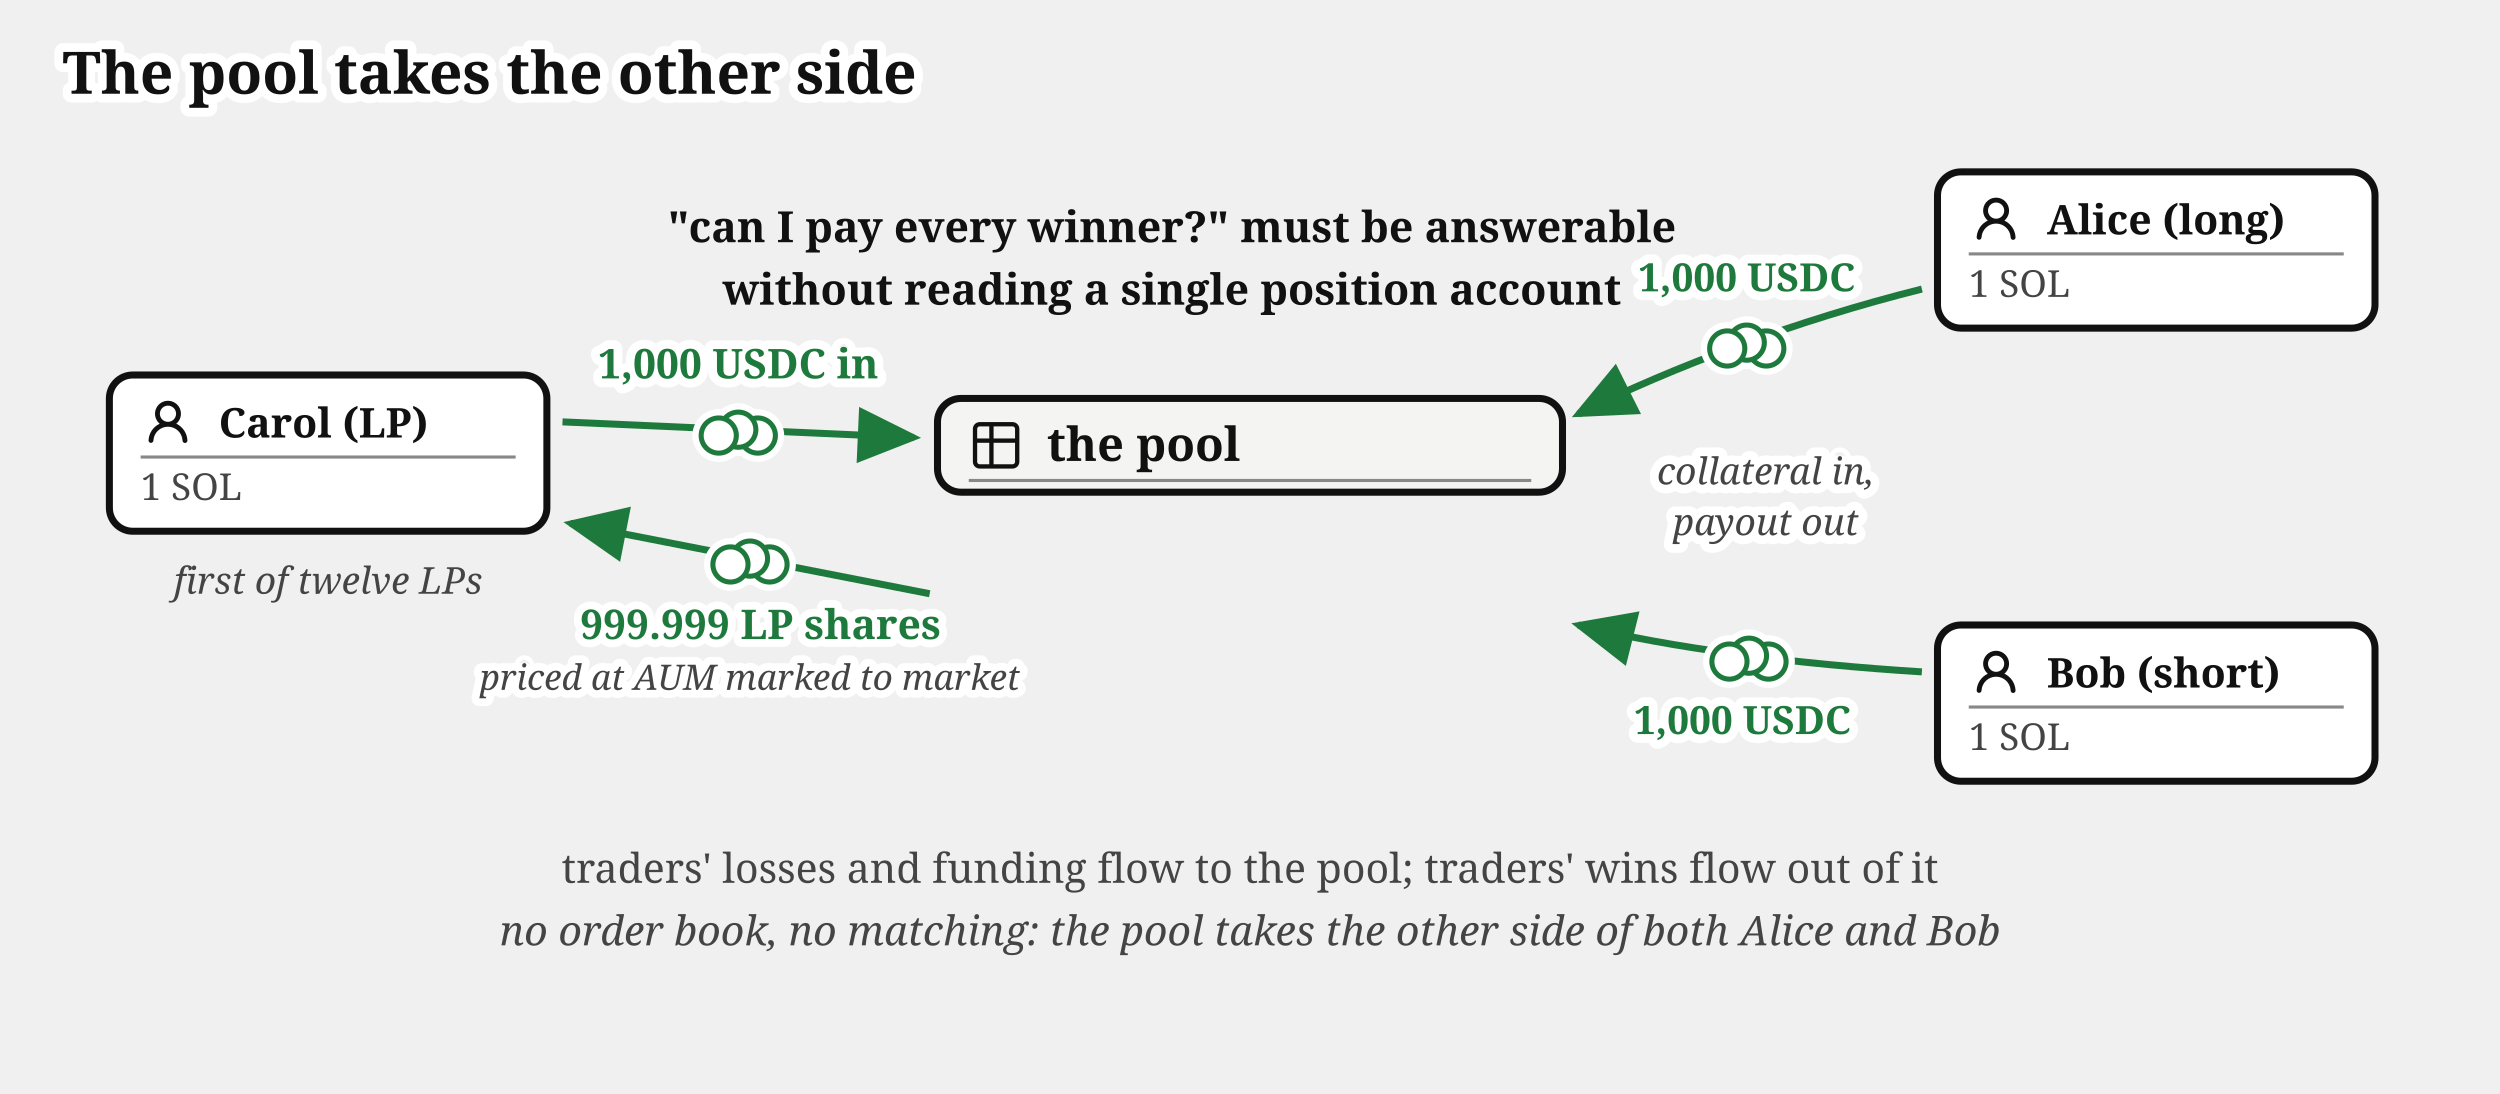
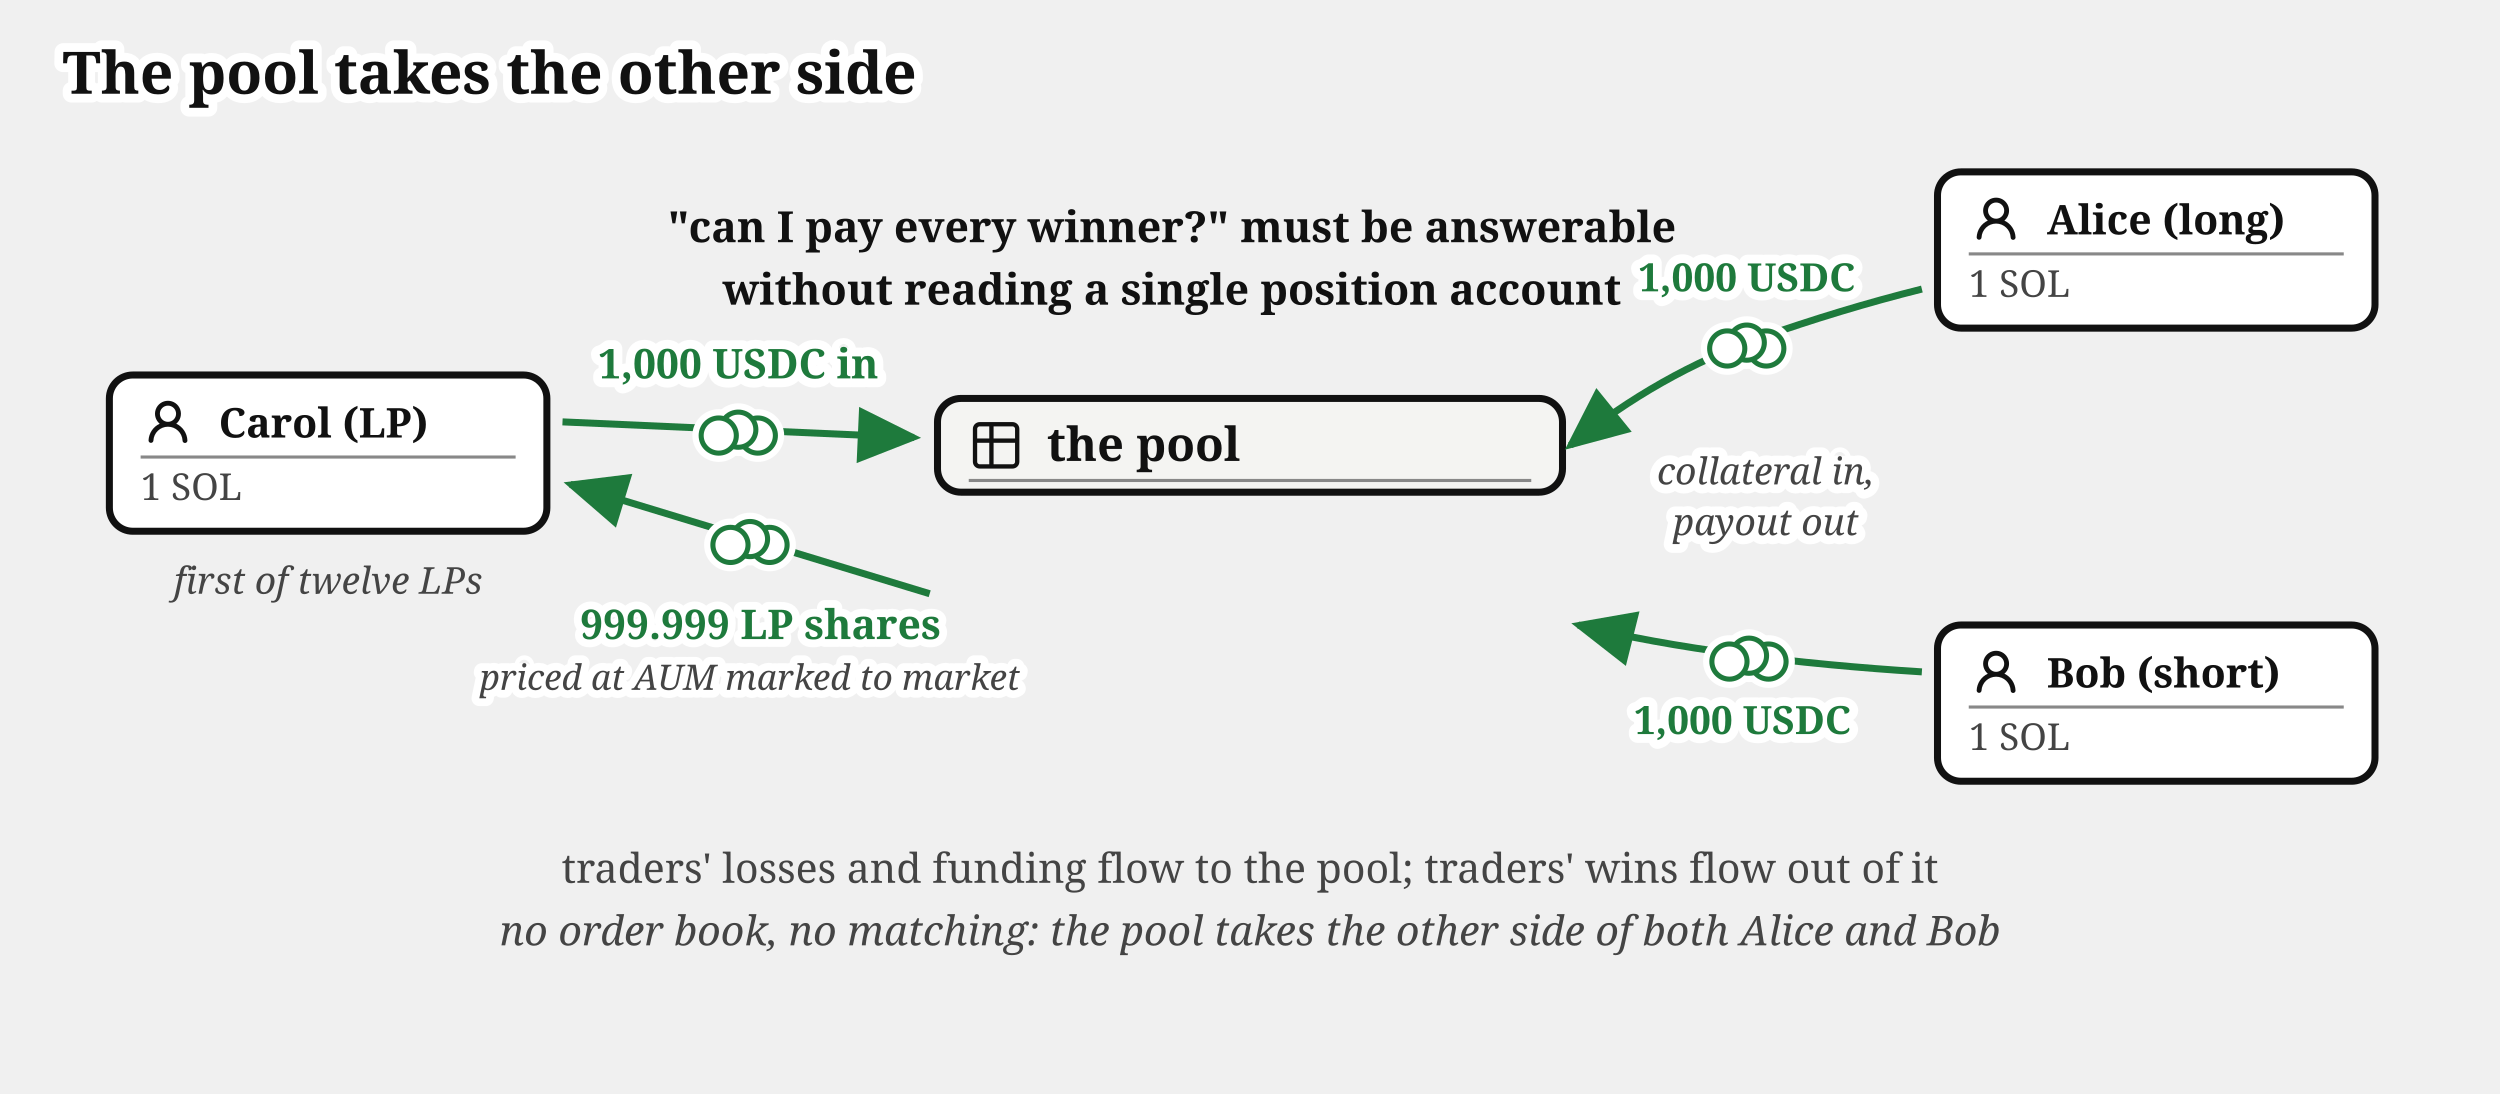
<svg xmlns="http://www.w3.org/2000/svg" viewBox="0 0 640 280" font-family="Gelasio, Georgia, serif" fill="#111">
  <text stroke="#fff" stroke-width="4.5" paint-order="stroke" stroke-linejoin="round" x="16" y="24" font-size="15" font-weight="bold">The pool takes the other side</text>
  <defs>
    <marker id="perps-cp-arr" markerWidth="9" markerHeight="8" refX="8" refY="4" orient="auto">
      <path d="M0,0 L9,4 L0,8 z" fill="#1e7a3c" />
    </marker>
  </defs>
  <text x="300" y="62" font-size="11" font-weight="bold" text-anchor="middle">"can I pay every winner?" must be answerable</text>
  <text x="300" y="78" font-size="11" font-weight="bold" text-anchor="middle">without reading a single position account</text>
  <rect x="240" y="102" width="160" height="24" rx="6" fill="#f4f4f2" stroke="#111" stroke-width="1.8" />
  <g transform="translate(248,107)">
    <g transform="translate(-0.195,-0.195) scale(0.6)" fill="none" stroke="#111" stroke-linecap="round" stroke-linejoin="round" stroke-width="1.843">
      <path d="M3 5a2 2 0 0 1 2-2h14a2 2 0 0 1 2 2v14a2 2 0 0 1-2 2H5a2 2 0 0 1-2-2zm0 5h18M10 3v18" />
    </g>
  </g>
  <text x="268" y="118" font-size="12" font-weight="bold">the pool</text>
  <line x1="248" y1="123" x2="392" y2="123" stroke="#888" stroke-width="0.8" />
  <rect x="28" y="96" width="112" height="40" rx="6" fill="#fff" stroke="#111" stroke-width="1.8" />
  <g transform="translate(36,101)">
    <g transform="translate(0.36,0.767) scale(0.8301)" fill="#111">
      <path d="M10.561 8.073a6 6 0 0 1 3.432 5.142a.75.75 0 1 1-1.498.07a4.5 4.5 0 0 0-8.99 0a.75.75 0 0 1-1.498-.07a6 6 0 0 1 3.431-5.142a3.999 3.999 0 1 1 5.123 0M10.5 5a2.5 2.5 0 1 0-5 0a2.5 2.5 0 0 0 5 0" />
    </g>
  </g>
  <text x="56" y="112" font-size="10.5" font-weight="bold">Carol (LP)</text>
  <line x1="36" y1="117" x2="132" y2="117" stroke="#888" stroke-width="0.8" />
  <text x="36" y="128" font-size="9.5" fill="#444">1 SOL</text>
  <text x="84" y="152" font-size="9.5" fill="#444" font-style="italic" text-anchor="middle">first of twelve LPs</text>
  <path d="M 144,108 L 234,112" stroke="#1e7a3c" stroke-width="1.8" marker-end="url(#perps-cp-arr)" />
  <text stroke="#fff" stroke-width="4.5" paint-order="stroke" stroke-linejoin="round" x="188.99" y="96.87" font-size="10.5" font-weight="bold" fill="#1e7a3c" text-anchor="middle">1,000 USDC in</text>
-   <path d="M 238,152 L 146,134" fill="none" stroke="#1e7a3c" stroke-width="1.8" marker-end="url(#perps-cp-arr)" />
+   <path d="M 238,152 L 146,124" fill="none" stroke="#1e7a3c" stroke-width="1.8" marker-end="url(#perps-cp-arr)" />
  <text text-anchor="end" stroke="#fff" stroke-width="4" paint-order="stroke" stroke-linejoin="round" x="240.88" y="163.6" font-size="10.5" font-weight="bold" fill="#1e7a3c">999.999 LP shares</text>
  <text stroke="#fff" stroke-width="4" paint-order="stroke" stroke-linejoin="round" x="191.92" y="176.6" font-size="9" fill="#444" font-style="italic" text-anchor="middle">priced at AUM marked to market</text>
  <rect x="496" y="44" width="112" height="40" rx="6" fill="#fff" stroke="#111" stroke-width="1.8" />
  <g transform="translate(504,49)">
    <g transform="translate(0.36,0.767) scale(0.8301)" fill="#111">
      <path d="M10.561 8.073a6 6 0 0 1 3.432 5.142a.75.75 0 1 1-1.498.07a4.5 4.5 0 0 0-8.99 0a.75.75 0 0 1-1.498-.07a6 6 0 0 1 3.431-5.142a3.999 3.999 0 1 1 5.123 0M10.5 5a2.5 2.5 0 1 0-5 0a2.5 2.5 0 0 0 5 0" />
    </g>
  </g>
  <text x="524" y="60" font-size="10.5" font-weight="bold">Alice (long)</text>
  <line x1="504" y1="65" x2="600" y2="65" stroke="#888" stroke-width="0.8" />
  <text x="504" y="76" font-size="9.5" fill="#444">1 SOL</text>
-   <path d="M 492,74 C 460,82 428,94 404,106" fill="none" stroke="#1e7a3c" stroke-width="1.8" marker-end="url(#perps-cp-arr)" />
+   <path d="M 492,74 C 478,77.5 464,81.77 450.67,86.46 C 433.36,92.56 417.14,101.74 402,114" fill="none" stroke="#1e7a3c" stroke-width="1.8" marker-end="url(#perps-cp-arr)" />
  <text stroke="#fff" stroke-width="4.5" paint-order="stroke" stroke-linejoin="round" x="447.17" y="74.58" font-size="10" font-weight="bold" fill="#1e7a3c" text-anchor="middle">1,000 USDC</text>
  <rect x="496" y="160" width="112" height="40" rx="6" fill="#fff" stroke="#111" stroke-width="1.8" />
  <g transform="translate(504,165)">
    <g transform="translate(0.36,0.767) scale(0.8301)" fill="#111">
      <path d="M10.561 8.073a6 6 0 0 1 3.432 5.142a.75.75 0 1 1-1.498.07a4.5 4.5 0 0 0-8.99 0a.75.75 0 0 1-1.498-.07a6 6 0 0 1 3.431-5.142a3.999 3.999 0 1 1 5.123 0M10.5 5a2.5 2.5 0 1 0-5 0a2.5 2.5 0 0 0 5 0" />
    </g>
  </g>
  <text x="524" y="176" font-size="10.5" font-weight="bold">Bob (short)</text>
  <line x1="504" y1="181" x2="600" y2="181" stroke="#888" stroke-width="0.8" />
  <text x="504" y="192" font-size="9.5" fill="#444">1 SOL</text>
  <path d="M 492,172 C 460,170 428,166 404,160" fill="none" stroke="#1e7a3c" stroke-width="1.8" marker-end="url(#perps-cp-arr)" />
  <text text-anchor="end" stroke="#fff" stroke-width="4.5" paint-order="stroke" stroke-linejoin="round" x="473.85" y="187.92" font-size="10" font-weight="bold" fill="#1e7a3c">1,000 USDC</text>
  <text stroke="#fff" stroke-width="4.5" paint-order="stroke" stroke-linejoin="round" x="452" y="124" font-size="9.5" fill="#444" font-style="italic" text-anchor="middle">collateral in,</text>
  <text stroke="#fff" stroke-width="4.5" paint-order="stroke" stroke-linejoin="round" x="452" y="137" font-size="9.5" fill="#444" font-style="italic" text-anchor="middle">payout out</text>
  <text x="320" y="226" font-size="10.5" fill="#444" text-anchor="middle">traders' losses and funding flow to the pool; traders' wins flow out of it</text>
  <text x="320" y="242" font-size="10.5" fill="#444" font-style="italic" text-anchor="middle">no order book, no matching: the pool takes the other side of both Alice and Bob</text>
  <g class="coin" transform="translate(189,110)" fill="#fff">
    <g stroke="#fff" stroke-width="4.5">
      <circle cx="5" cy="1.5" r="4.5" />
      <circle cx="0" cy="0" r="4.5" />
      <circle cx="-5" cy="1.5" r="4.5" />
    </g>
    <g stroke="#1e7a3c" stroke-width="1.3">
      <circle cx="5" cy="1.5" r="4.5" />
      <circle cx="0" cy="0" r="4.5" />
      <circle cx="-5" cy="1.5" r="4.5" />
    </g>
  </g>
-   <g class="coin" transform="translate(192,143)" fill="#fff">
+   <g class="coin" transform="translate(192,138)" fill="#fff">
    <g stroke="#fff" stroke-width="4.5">
      <circle cx="5" cy="1.5" r="4.5" />
      <circle cx="0" cy="0" r="4.5" />
      <circle cx="-5" cy="1.5" r="4.5" />
    </g>
    <g stroke="#1e7a3c" stroke-width="1.3">
      <circle cx="5" cy="1.5" r="4.5" />
      <circle cx="0" cy="0" r="4.5" />
      <circle cx="-5" cy="1.5" r="4.5" />
    </g>
  </g>
  <g class="coin" transform="translate(447.17,87.71)" fill="#fff">
    <g stroke="#fff" stroke-width="4.5">
      <circle cx="5" cy="1.5" r="4.5" />
      <circle cx="0" cy="0" r="4.5" />
      <circle cx="-5" cy="1.5" r="4.5" />
    </g>
    <g stroke="#1e7a3c" stroke-width="1.3">
      <circle cx="5" cy="1.5" r="4.5" />
      <circle cx="0" cy="0" r="4.5" />
      <circle cx="-5" cy="1.5" r="4.5" />
    </g>
  </g>
  <g class="coin" transform="translate(447.74,167.86)" fill="#fff">
    <g stroke="#fff" stroke-width="4.5">
      <circle cx="5" cy="1.5" r="4.5" />
      <circle cx="0" cy="0" r="4.5" />
      <circle cx="-5" cy="1.5" r="4.5" />
    </g>
    <g stroke="#1e7a3c" stroke-width="1.3">
      <circle cx="5" cy="1.5" r="4.5" />
      <circle cx="0" cy="0" r="4.5" />
      <circle cx="-5" cy="1.5" r="4.5" />
    </g>
  </g>
</svg>
